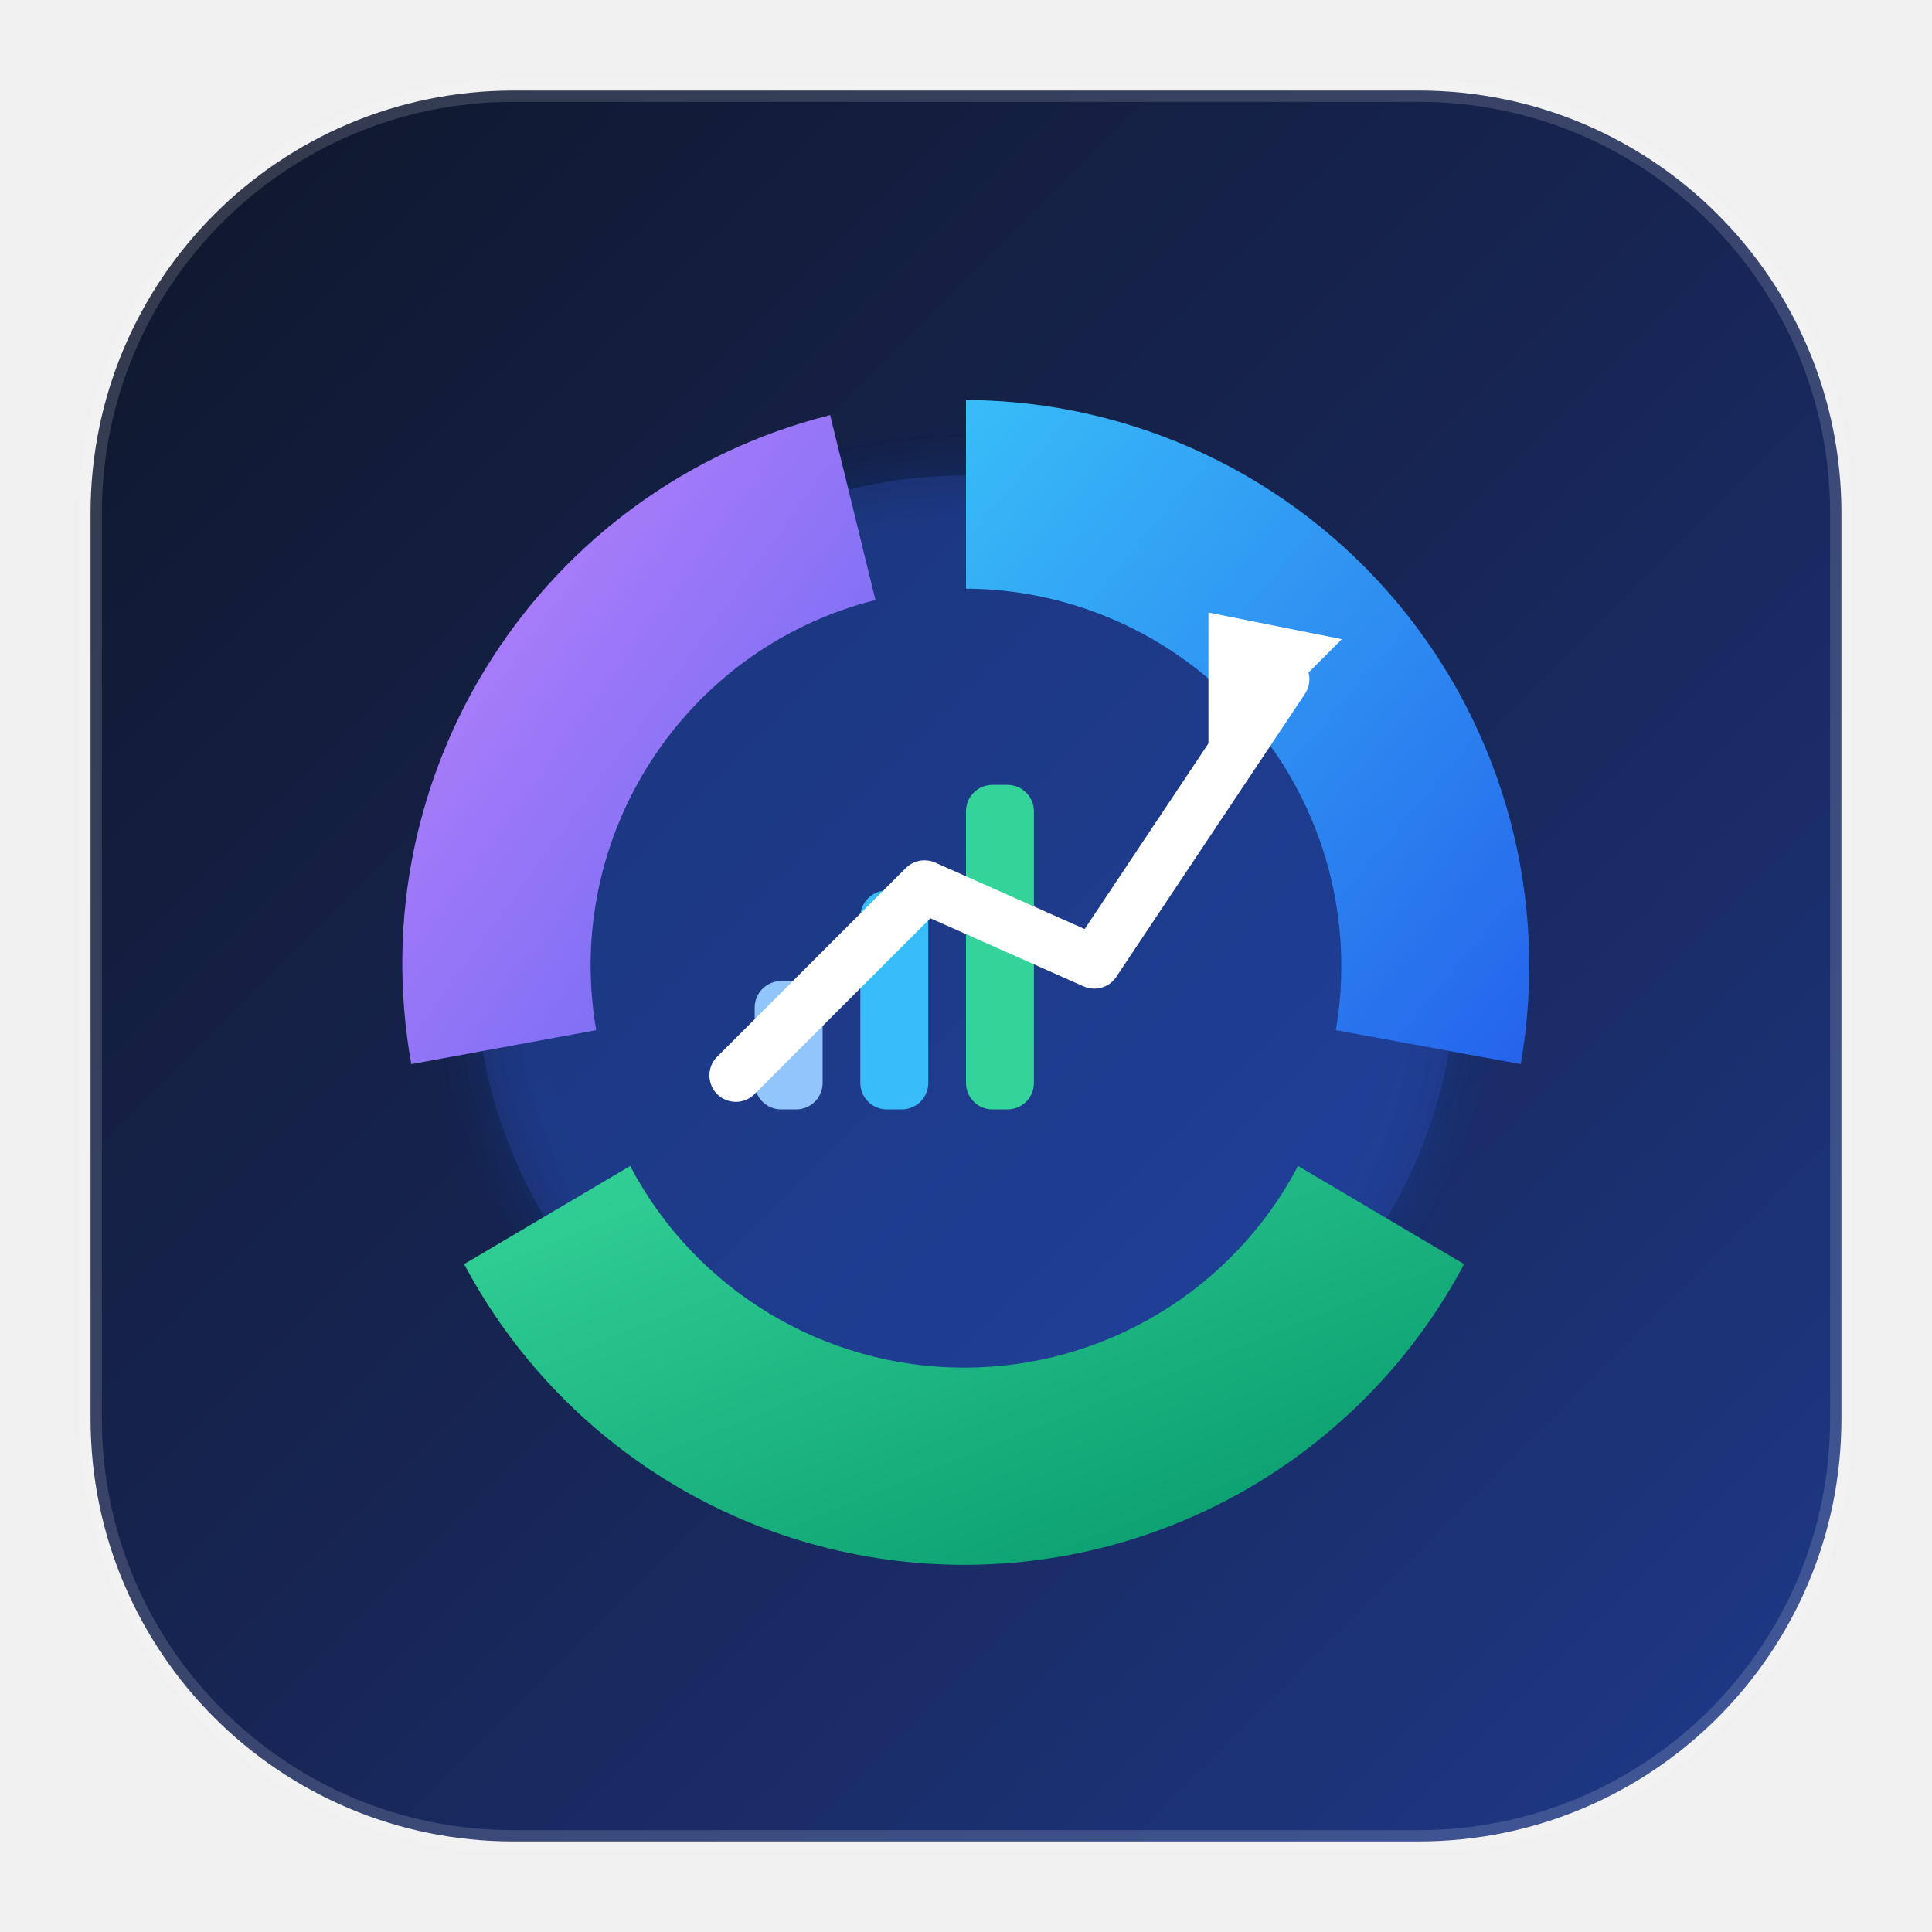
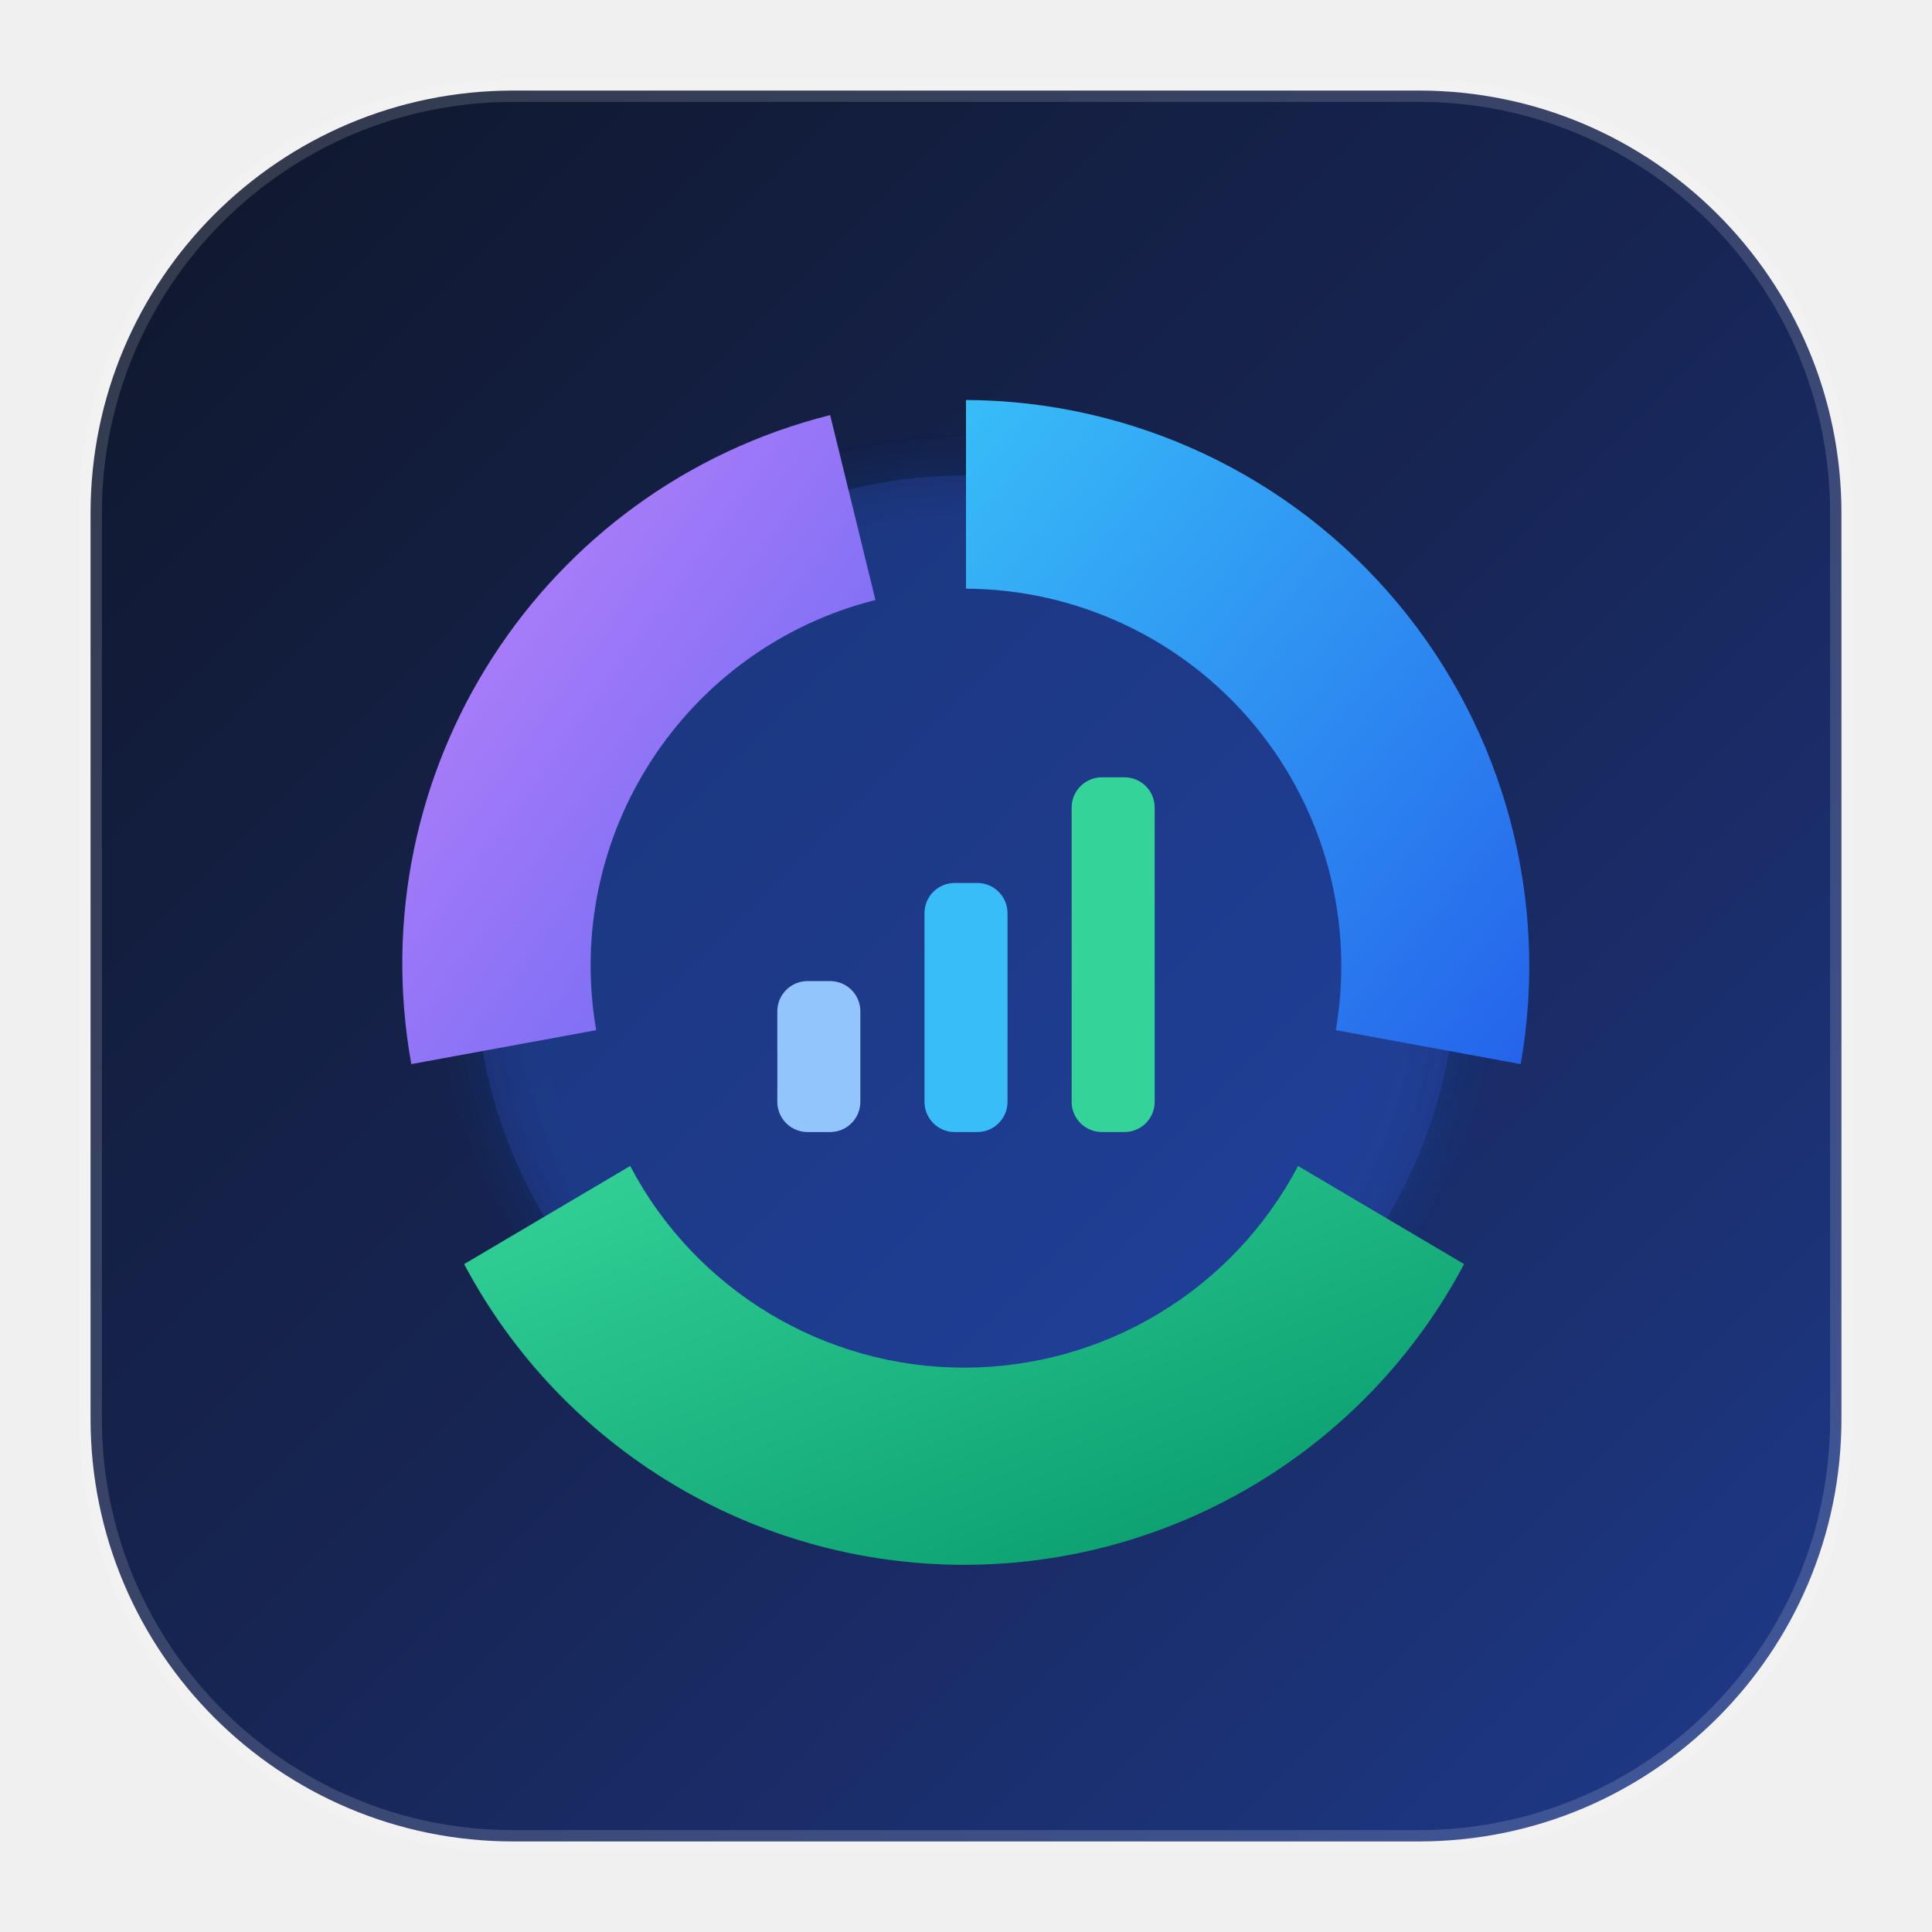
<svg xmlns="http://www.w3.org/2000/svg" viewBox="0 0 512 512">
  <defs>
    <linearGradient id="bgGrad" x1="0%" y1="0%" x2="100%" y2="100%">
      <stop offset="0%" stop-color="#0f172a" />
      <stop offset="50%" stop-color="#172554" />
      <stop offset="100%" stop-color="#1e3a8a" />
    </linearGradient>
    <linearGradient id="blueArc" x1="0%" y1="0%" x2="100%" y2="100%">
      <stop offset="0%" stop-color="#38bdf8" />
      <stop offset="100%" stop-color="#2563eb" />
    </linearGradient>
    <linearGradient id="greenArc" x1="0%" y1="0%" x2="100%" y2="100%">
      <stop offset="0%" stop-color="#34d399" />
      <stop offset="100%" stop-color="#059669" />
    </linearGradient>
    <linearGradient id="purpleArc" x1="0%" y1="0%" x2="100%" y2="100%">
      <stop offset="0%" stop-color="#c084fc" />
      <stop offset="100%" stop-color="#6366f1" />
    </linearGradient>
    <filter id="glow" x="-20%" y="-20%" width="140%" height="140%">
      <feGaussianBlur stdDeviation="8" result="blur" />
      <feComposite in="SourceGraphic" in2="blur" operator="over" />
    </filter>
  </defs>
  <rect x="24" y="24" width="464" height="464" rx="112" fill="url(#bgGrad)" stroke="rgba(255,255,255,0.15)" stroke-width="6" />
  <circle cx="256" cy="256" r="130" fill="rgba(37,99,235,0.2)" filter="url(#glow)" />
  <path d="M 256 106 A 150 150 0 0 1 403 282 L 354 273 A 100 100 0 0 0 256 156 Z" fill="url(#blueArc)" />
  <path d="M 388 335 A 150 150 0 0 1 123 335 L 167 309 A 100 100 0 0 0 344 309 Z" fill="url(#greenArc)" />
  <path d="M 109 282 A 150 150 0 0 1 220 110 L 232 159 A 100 100 0 0 0 158 273 Z" fill="url(#purpleArc)" />
-   <rect x="200" y="260" width="18" height="34" rx="7" fill="#93c5fd" />
-   <rect x="228" y="236" width="18" height="58" rx="7" fill="#38bdf8" />
-   <rect x="256" y="208" width="18" height="86" rx="7" fill="#34d399" />
-   <path d="M 195 285 L 245 235 L 290 255 L 340 180" fill="none" stroke="#ffffff" stroke-width="14" stroke-linecap="round" stroke-linejoin="round" />
-   <polygon points="345,165 315,185 345,215" fill="#ffffff" transform="rotate(45 345 180)" />
+   <rect x="206" y="260" width="22" height="40" rx="8" fill="#93c5fd" />
+   <rect x="245" y="234" width="22" height="66" rx="8" fill="#38bdf8" />
+   <rect x="284" y="206" width="22" height="94" rx="8" fill="#34d399" />
</svg>
